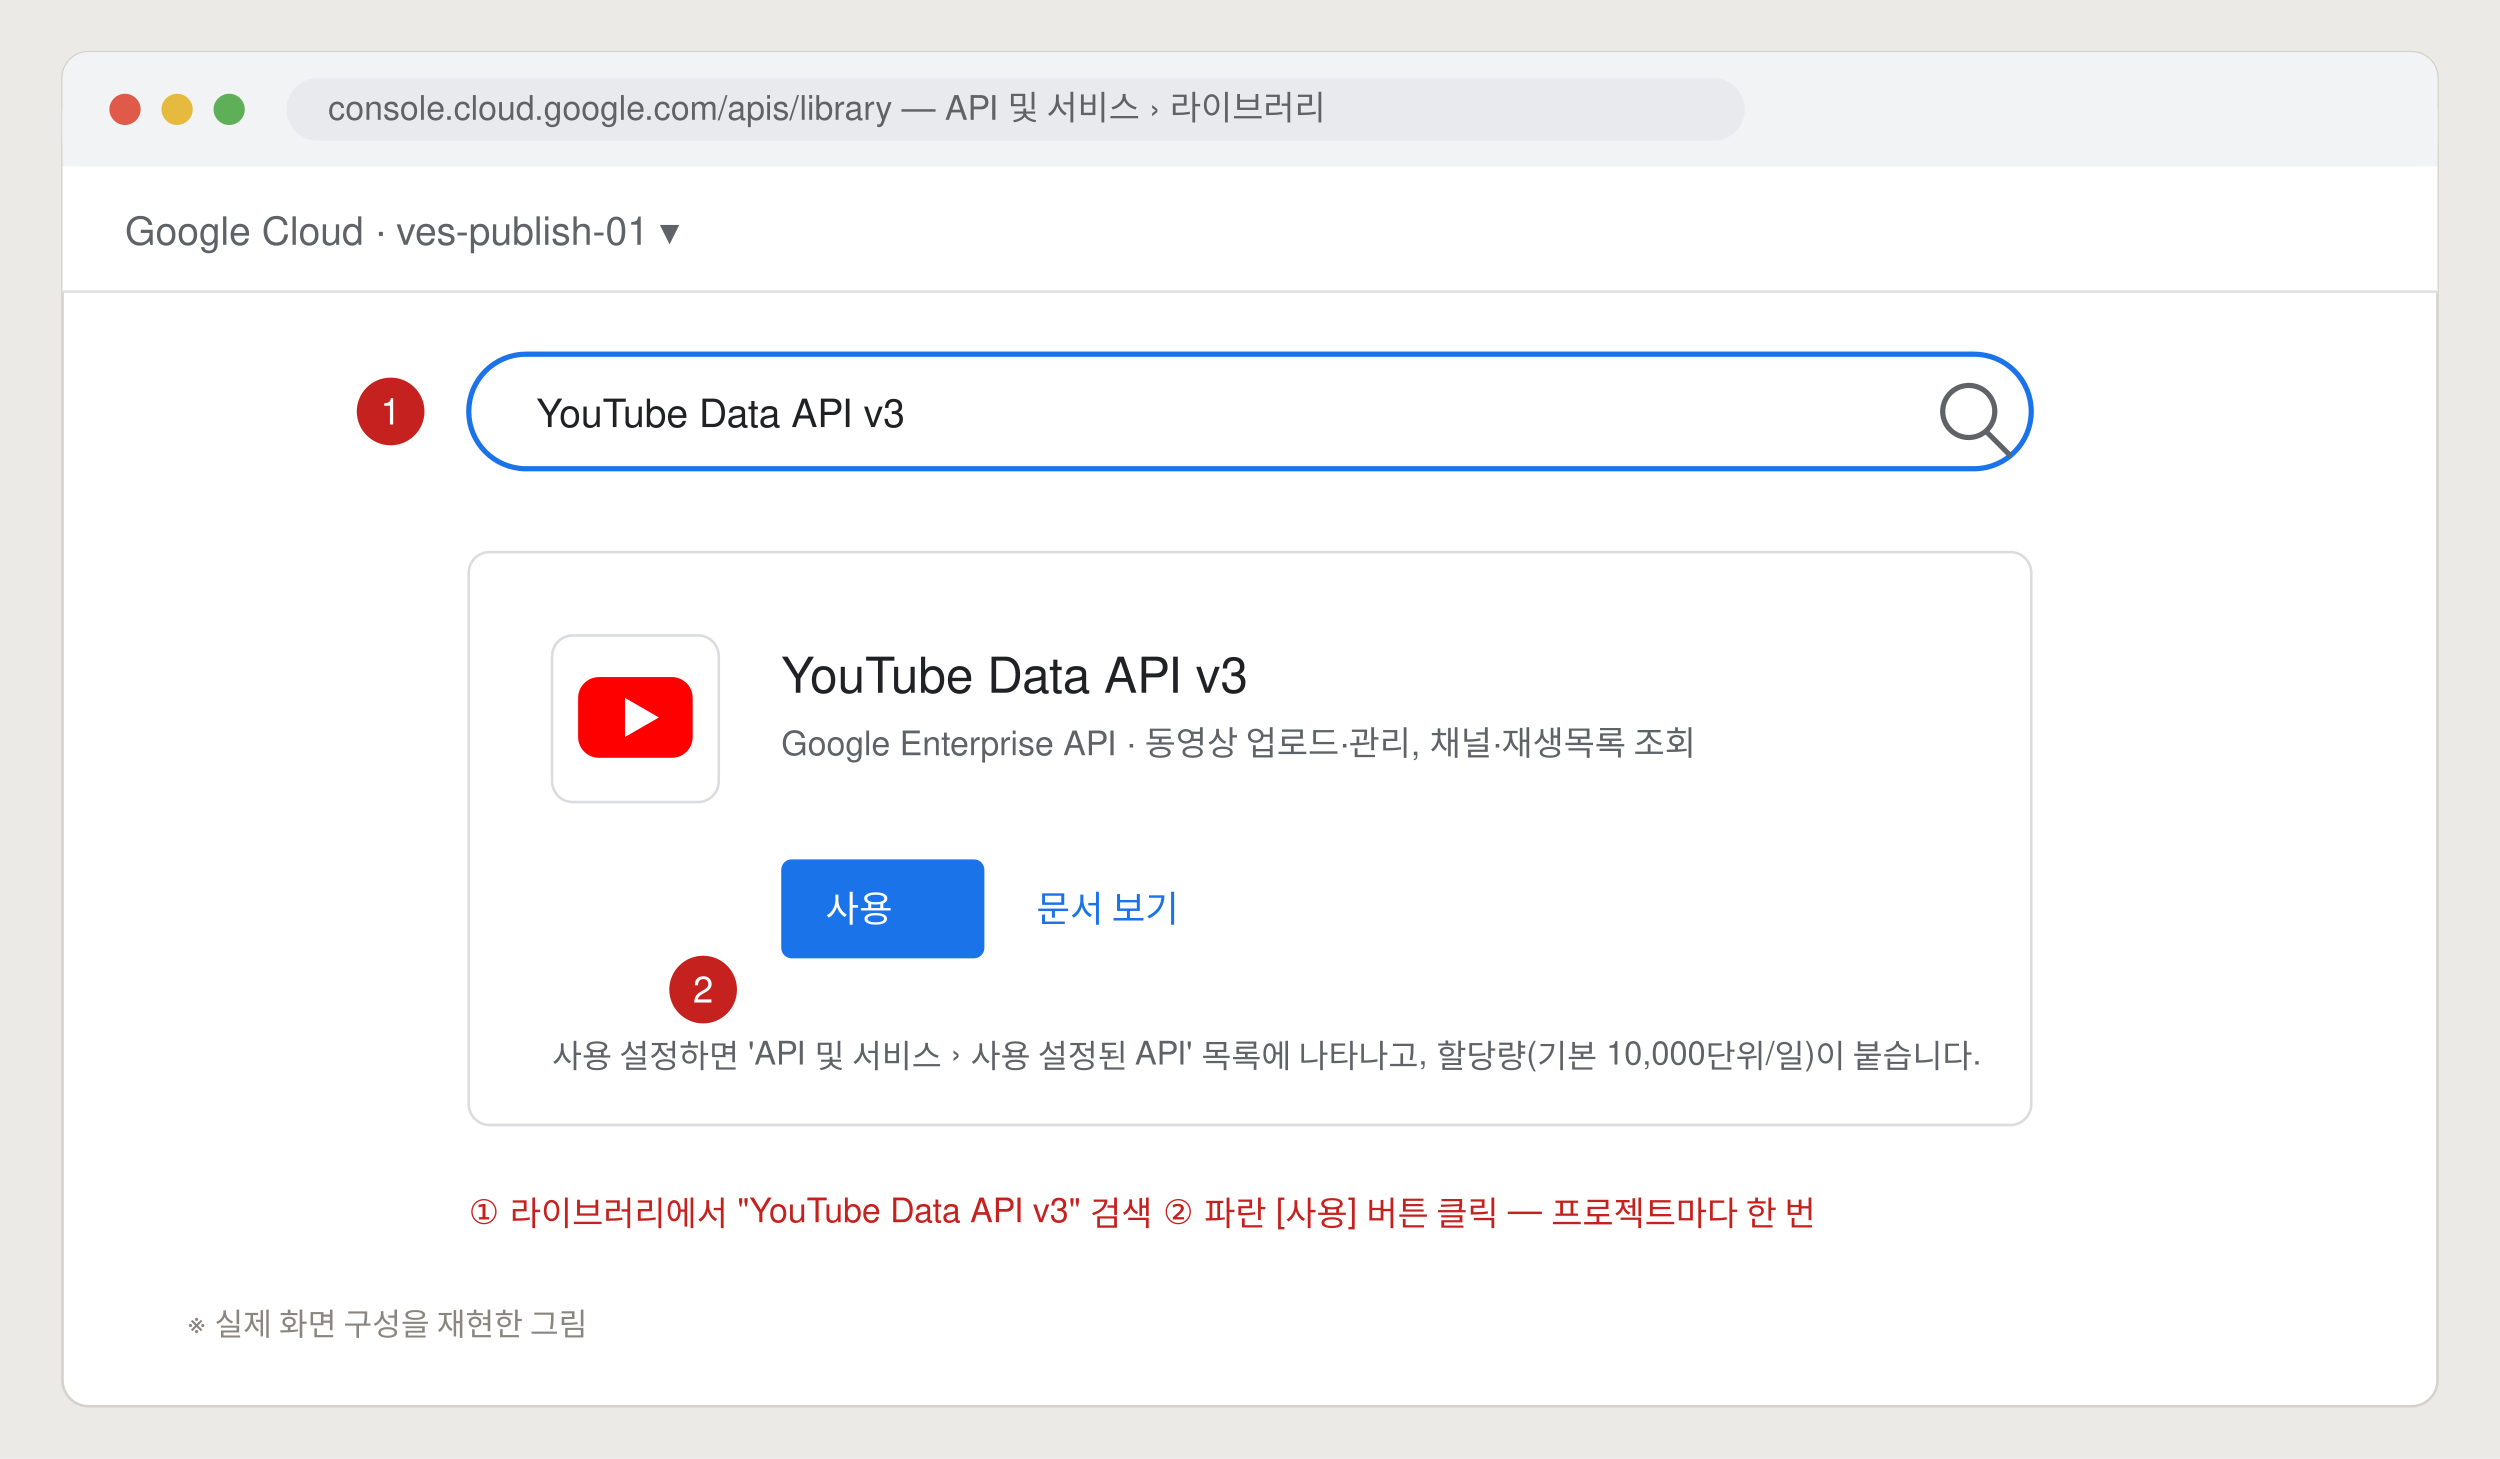
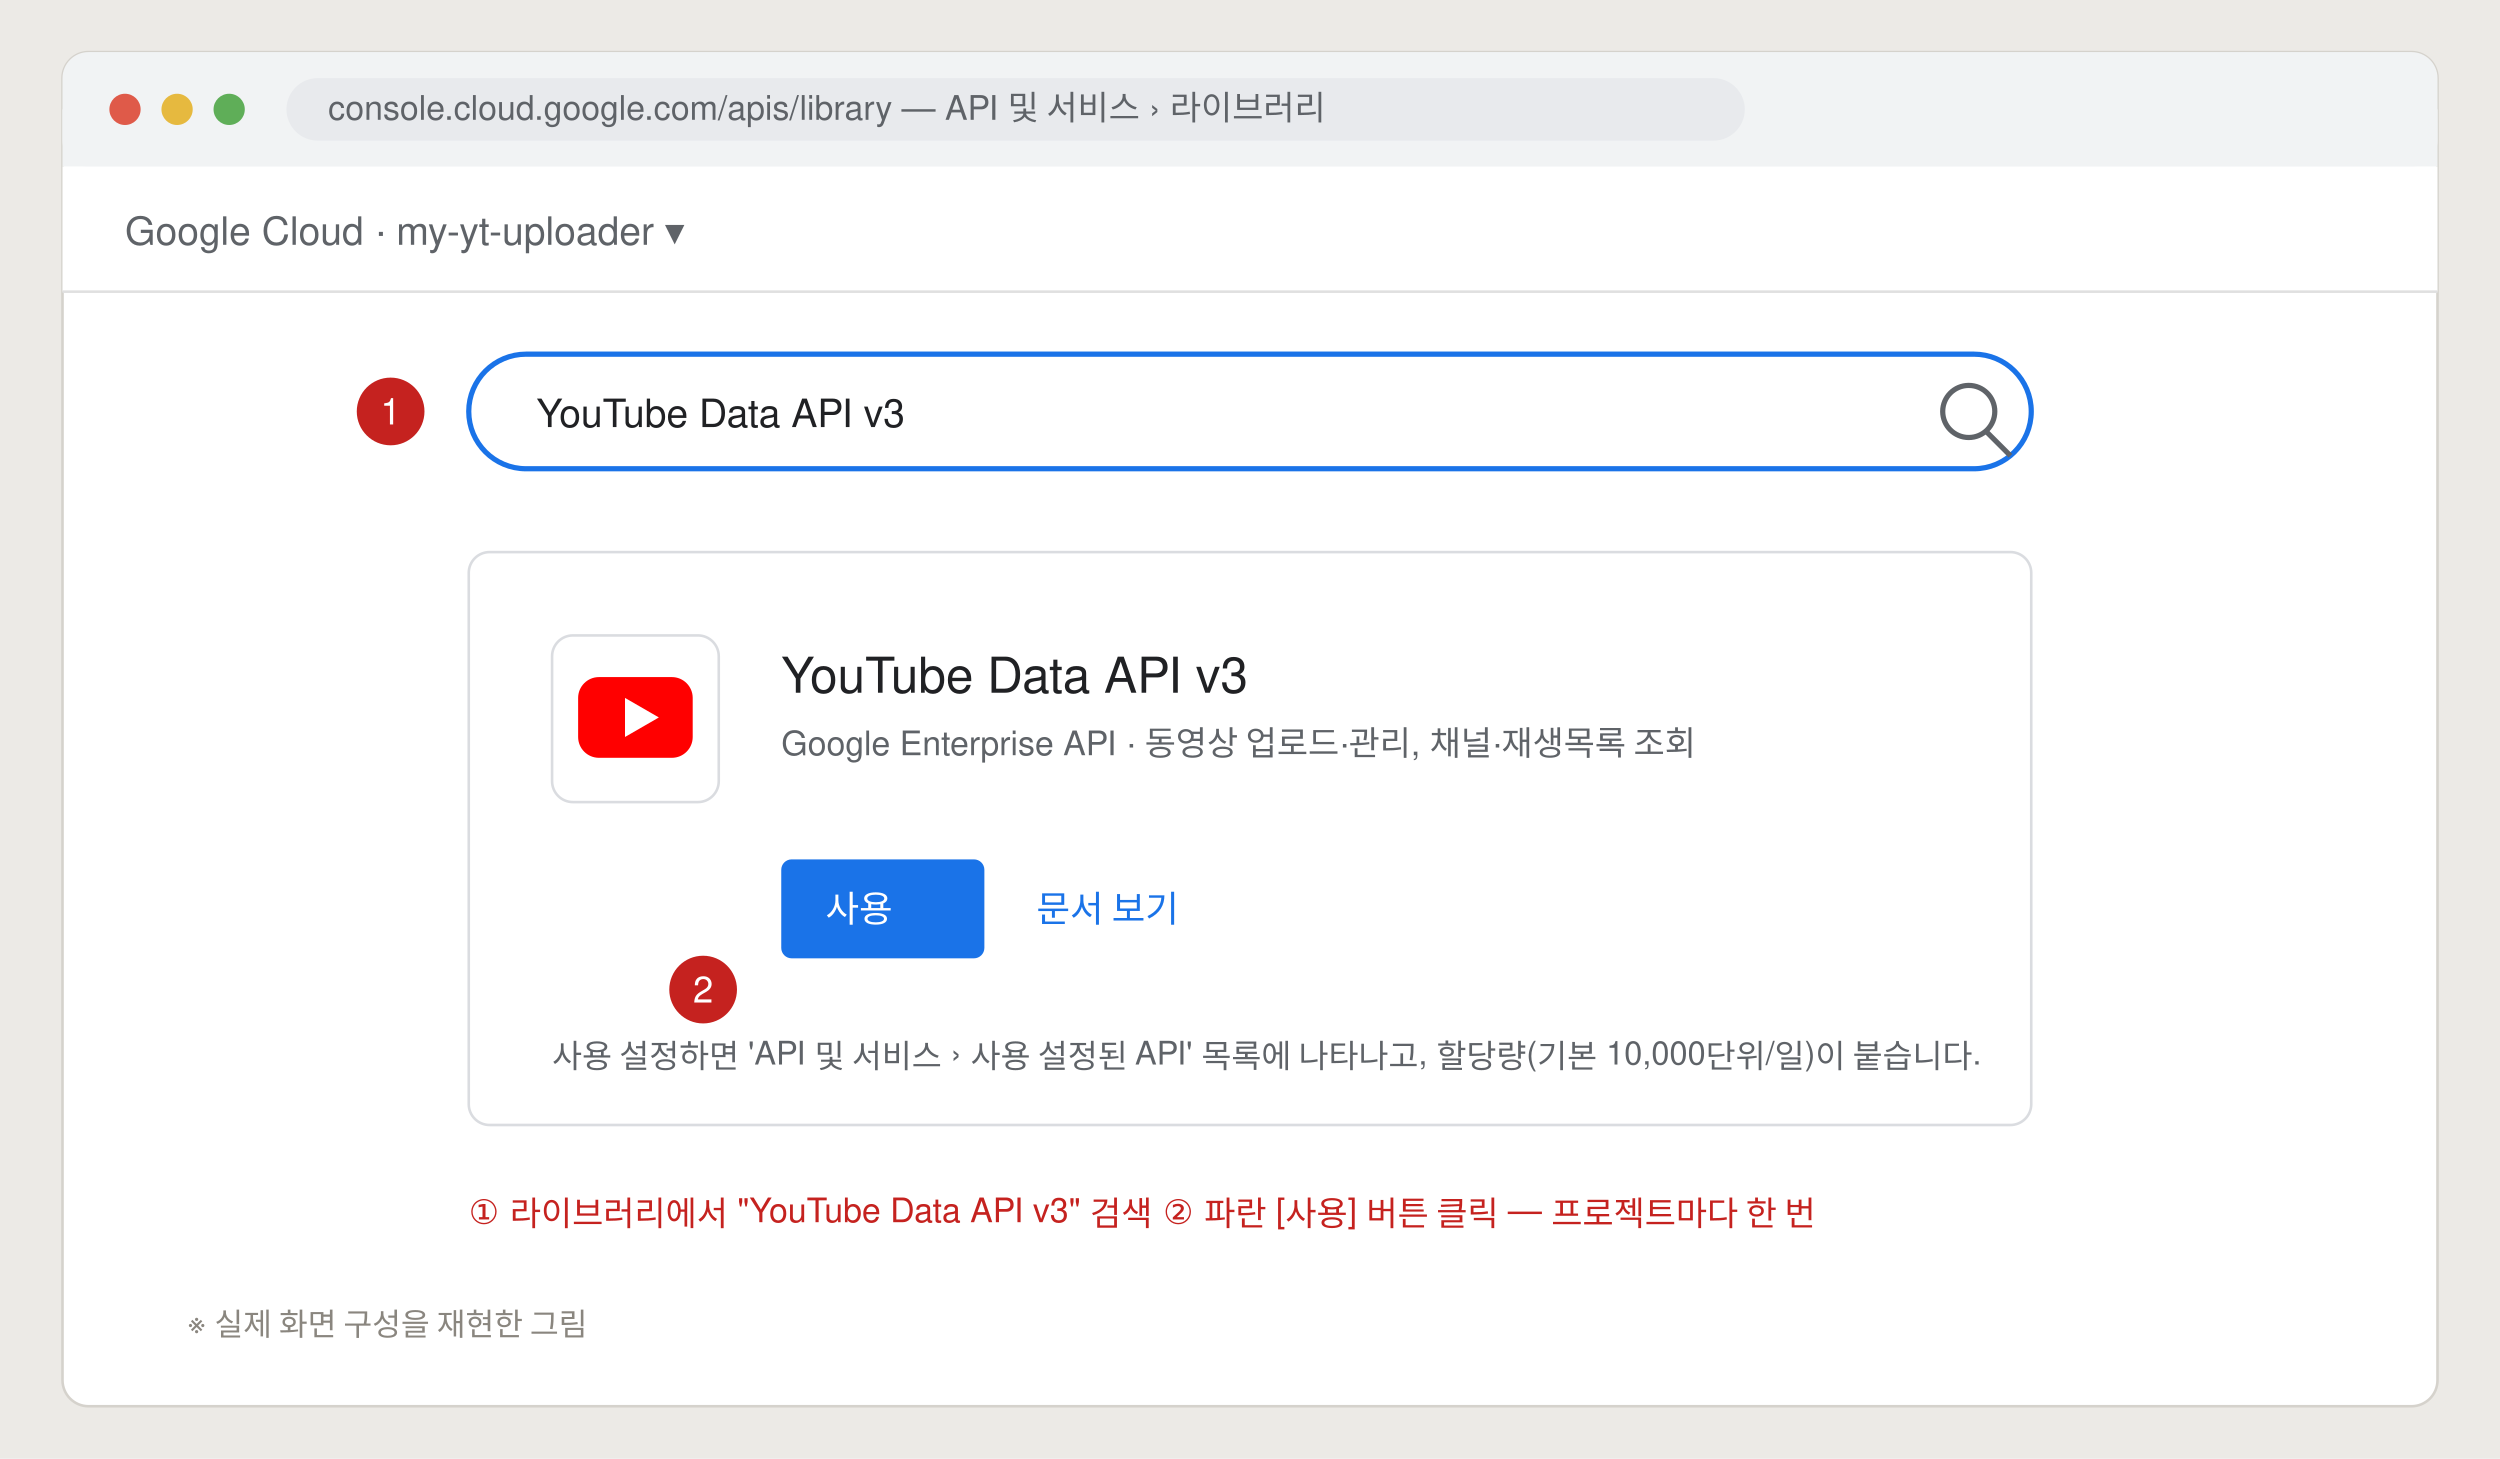
<svg xmlns="http://www.w3.org/2000/svg" viewBox="0 0 960 560" font-family="'Apple SD Gothic Neo','Malgun Gothic',Helvetica,Arial,sans-serif" role="img" aria-label="API 라이브러리에서 YouTube Data API v3 사용 설정 화면 재현">
  <rect width="960" height="560" fill="#ECEAE6" />
  <rect x="24" y="20" width="912" height="520" rx="10" fill="#FFFFFF" stroke="#D5D2CC" />
  <rect x="24" y="20" width="912" height="44" rx="10" fill="#F1F3F4" />
  <rect x="24" y="42" width="912" height="22" fill="#F1F3F4" />
  <circle cx="48" cy="42" r="6" fill="#DF5A49" />
  <circle cx="68" cy="42" r="6" fill="#E6B93F" />
  <circle cx="88" cy="42" r="6" fill="#5FAE58" />
  <rect x="110" y="30" width="560" height="24" rx="12" fill="#E8EAED" />
  <text x="126" y="46" font-size="13" fill="#5F6368">console.cloud.google.com/apis/library — API 및 서비스 › 라이브러리</text>
  <rect x="24" y="64" width="912" height="48" fill="#FFFFFF" />
  <line x1="24" y1="112" x2="936" y2="112" stroke="#E0E0E0" />
-   <text x="48" y="94" font-size="15" fill="#5F6368">Google Cloud · ves-publish-01 ▾</text>
+   <text x="48" y="94" font-size="15" fill="#5F6368">Google Cloud · my-yt-uploader ▾</text>
  <rect x="180" y="136" width="600" height="44" rx="22" fill="#FFFFFF" stroke="#1A73E8" stroke-width="2" />
  <text x="206" y="164" font-size="15" fill="#202124">YouTube Data API v3</text>
  <circle cx="756" cy="158" r="10" fill="none" stroke="#5F6368" stroke-width="2" />
  <line x1="763" y1="166" x2="772" y2="175" stroke="#5F6368" stroke-width="2" />
  <rect x="180" y="212" width="600" height="220" rx="8" fill="#FFFFFF" stroke="#DADCE0" />
  <rect x="212" y="244" width="64" height="64" rx="8" fill="#FFF" />
  <rect x="212" y="244" width="64" height="64" rx="8" fill="none" stroke="#DADCE0" />
  <rect x="222" y="260" width="44" height="31" rx="8" fill="#FF0000" />
  <polygon points="240,268 240,283 253,275.5" fill="#FFFFFF" />
  <text x="300" y="266" font-size="19" fill="#202124">YouTube Data API v3</text>
  <text x="300" y="290" font-size="13" fill="#5F6368">Google Enterprise API · 동영상 업로드·관리, 채널·재생목록 조회</text>
  <rect x="300" y="330" width="78" height="38" rx="4" fill="#1A73E8" />
  <text x="317" y="354" font-size="14" fill="#FFFFFF">사용</text>
  <text x="398" y="354" font-size="14" fill="#1A73E8">문서 보기</text>
  <text x="212" y="410" font-size="12.5" fill="#5F6368">사용 설정하면 'API 및 서비스 › 사용 설정된 API' 목록에 나타나고, 할당량(기본 10,000단위/일)이 붙습니다.</text>
  <circle cx="150" cy="158" r="13" fill="#C5221F" />
  <text x="150" y="163" font-size="14" fill="#FFFFFF" text-anchor="middle">1</text>
  <circle cx="270" cy="380" r="13" fill="#C5221F" />
  <text x="270" y="385" font-size="14" fill="#FFFFFF" text-anchor="middle">2</text>
  <text x="180" y="470" font-size="13" fill="#C5221F">① 라이브러리에서 "YouTube Data API v3" 검색   ② 파란 [사용] 버튼 클릭 — 프로젝트마다 한 번</text>
  <text x="72" y="512" font-size="12" fill="#8A867F">※ 실제 화면 구성을 재현한 그림</text>
</svg>
